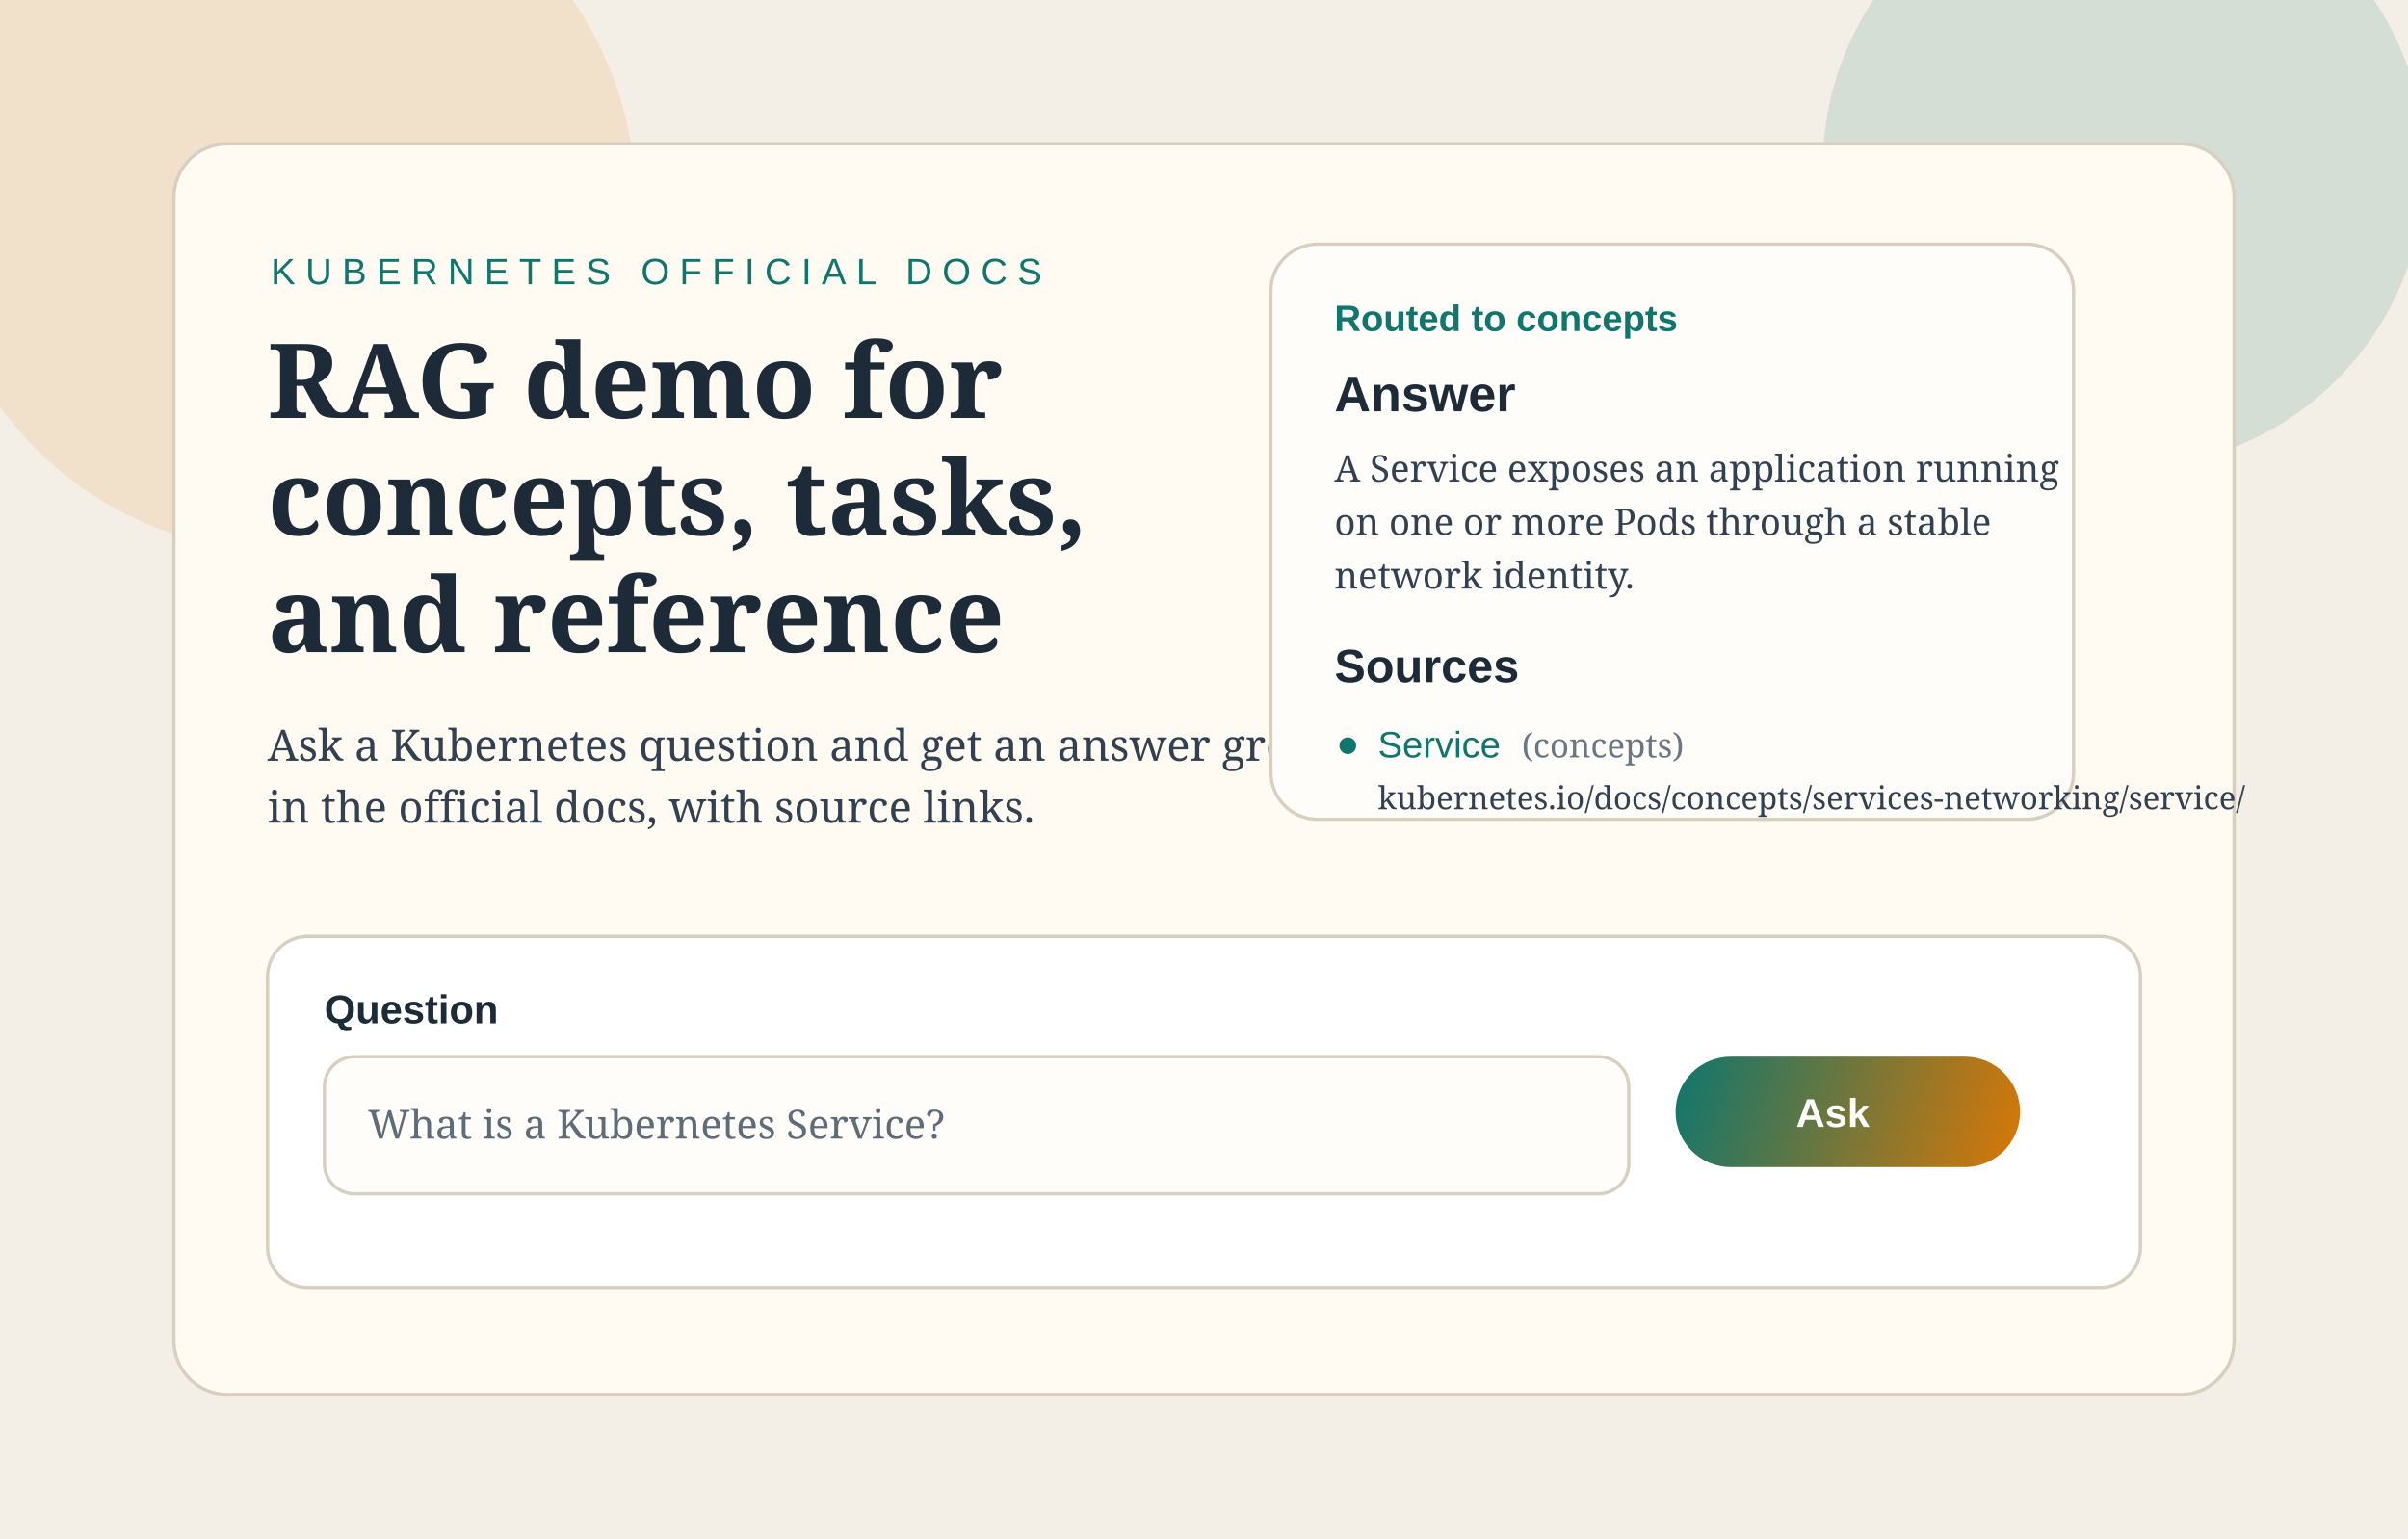
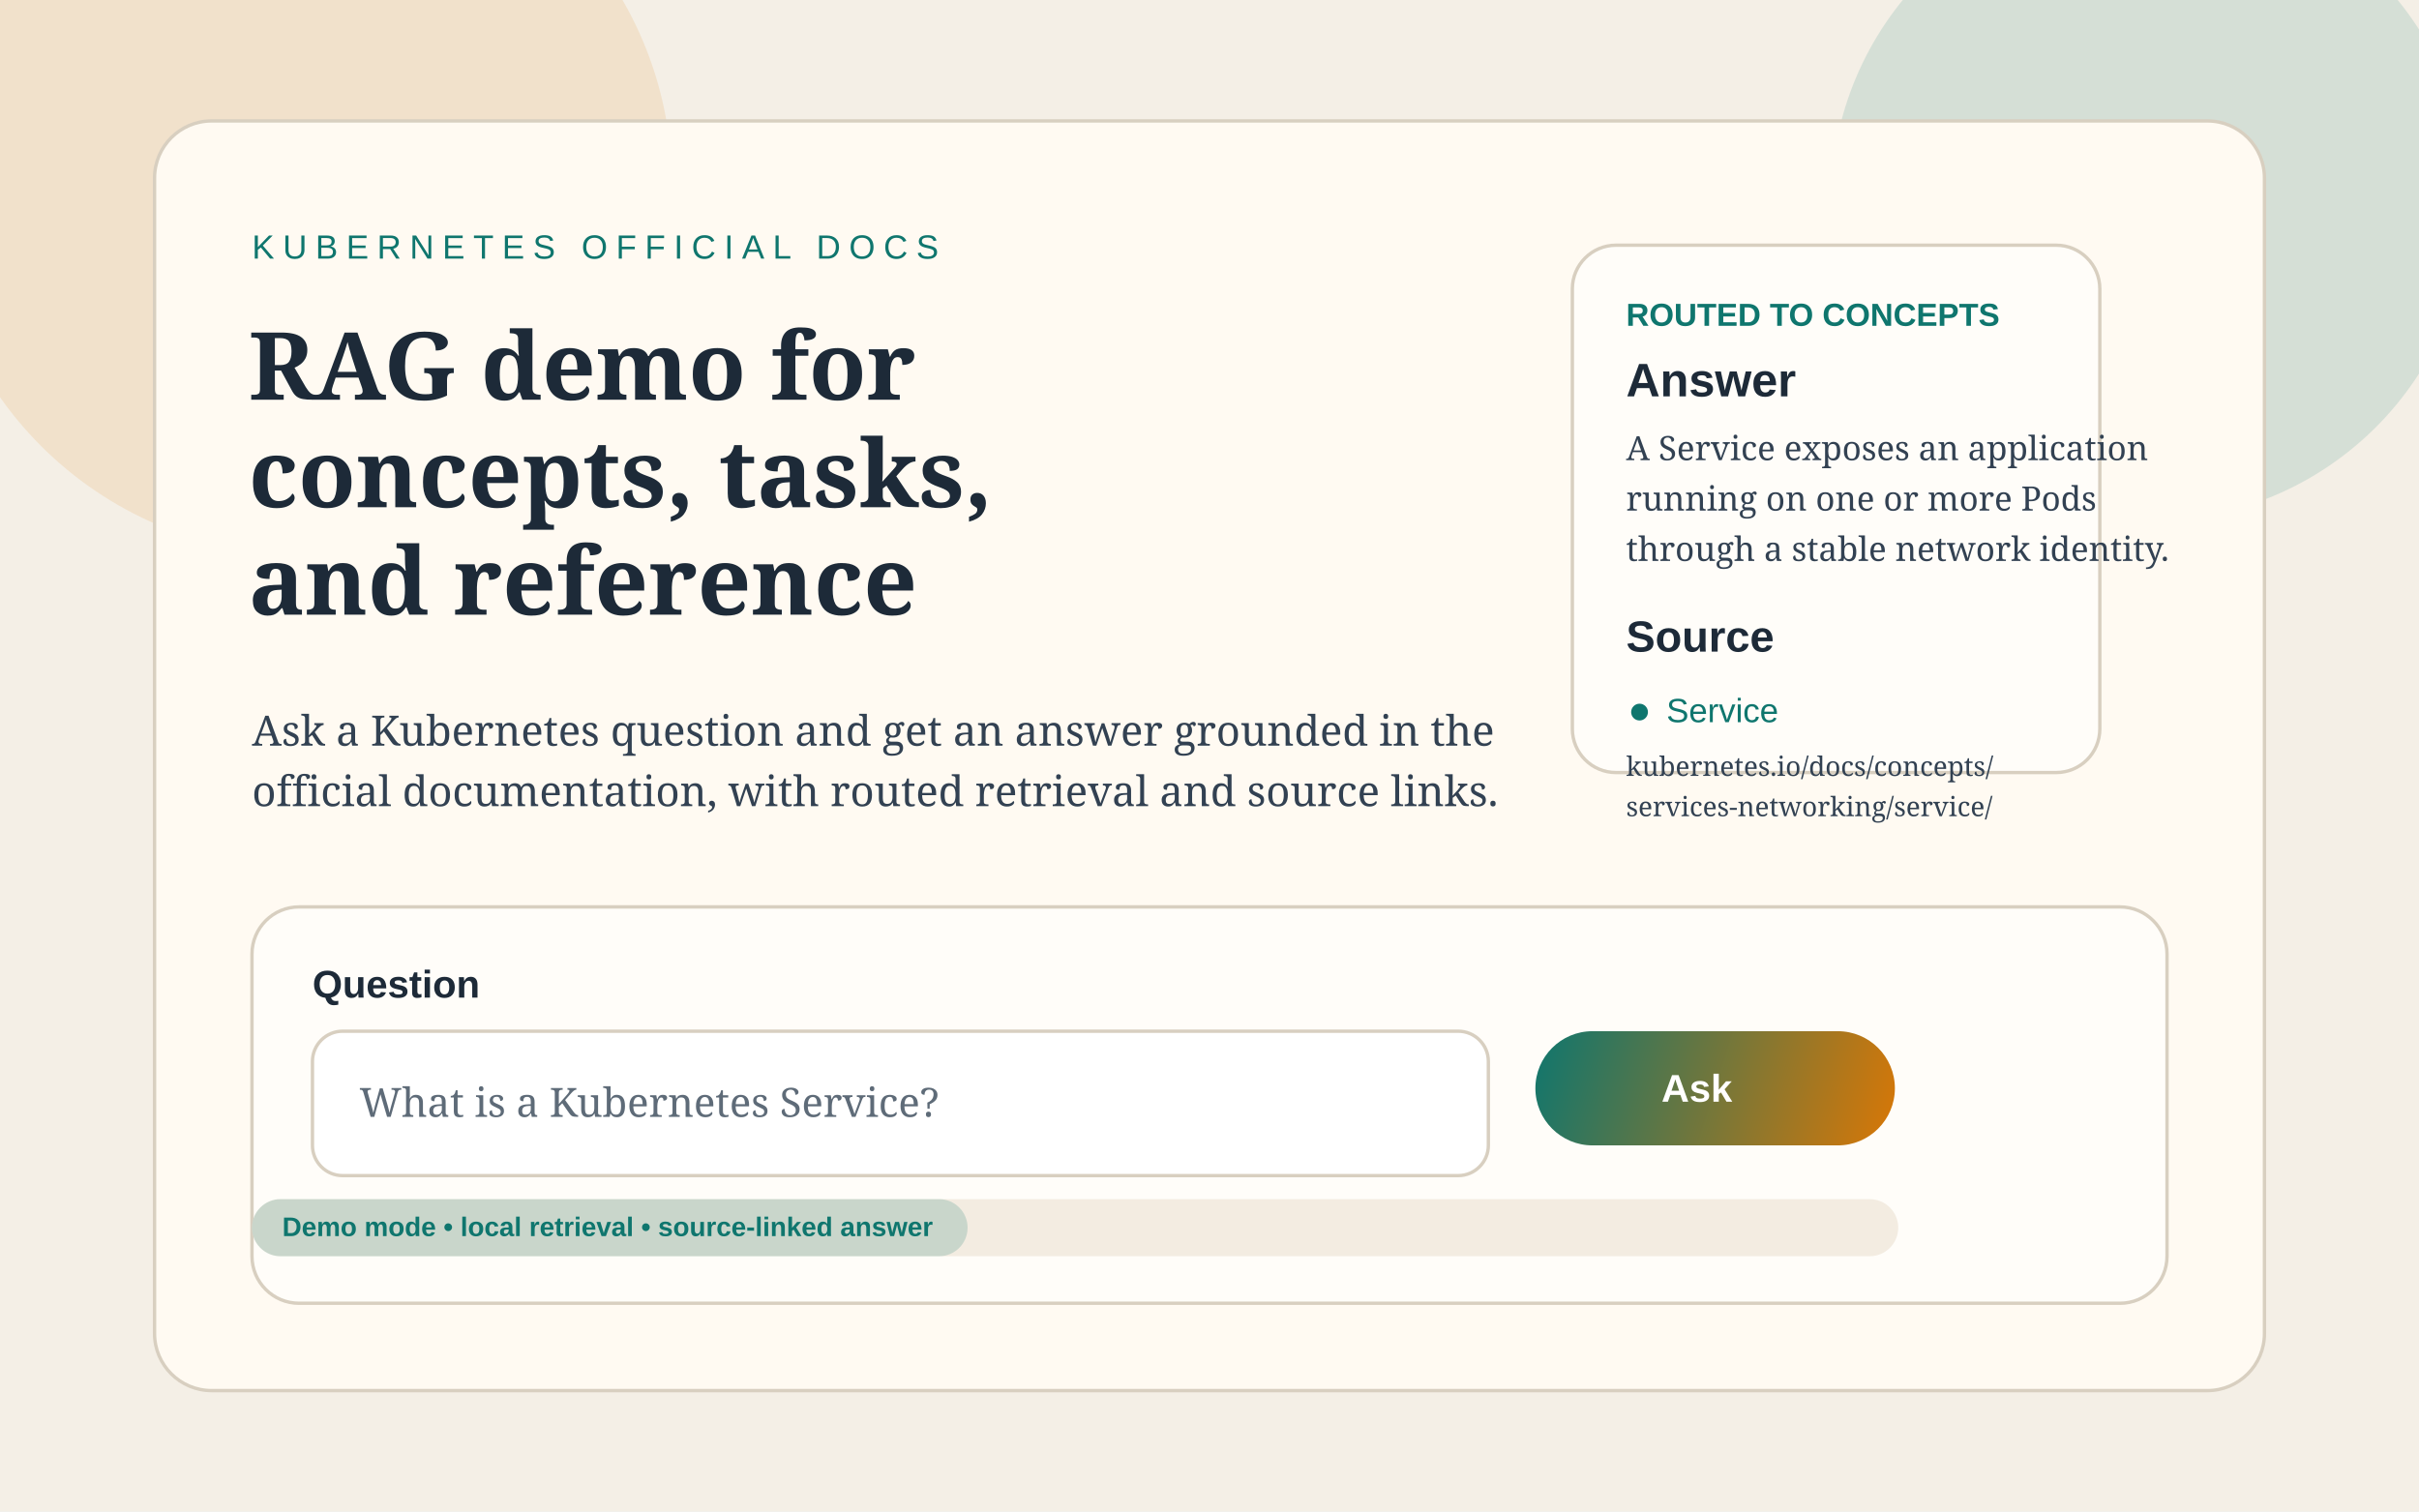
- <svg xmlns="http://www.w3.org/2000/svg" width="1440" height="920" viewBox="0 0 1440 920" fill="none">
-   <rect width="1440" height="920" fill="#F4EFE6" />
-   <circle cx="170" cy="120" r="210" fill="#D97706" fill-opacity="0.12" />
-   <circle cx="1270" cy="100" r="180" fill="#0F766E" fill-opacity="0.14" />
-   <rect x="104" y="86" width="1232" height="748" rx="32" fill="#FFFAF2" stroke="#D8CFC0" stroke-width="2" />
-   <text x="162" y="170" fill="#0F766E" font-size="22" font-family="Avenir Next, Arial, sans-serif" letter-spacing="6">KUBERNETES OFFICIAL DOCS</text>
-   <text x="160" y="250" fill="#1D2A38" font-size="62" font-family="Georgia, serif" font-weight="700">RAG demo for</text>
-   <text x="160" y="320" fill="#1D2A38" font-size="62" font-family="Georgia, serif" font-weight="700">concepts, tasks,</text>
-   <text x="160" y="390" fill="#1D2A38" font-size="62" font-family="Georgia, serif" font-weight="700">and reference</text>
-   <text x="160" y="455" fill="#324152" font-size="26" font-family="Georgia, serif">Ask a Kubernetes question and get an answer grounded</text>
-   <text x="160" y="492" fill="#324152" font-size="26" font-family="Georgia, serif">in the official docs, with source links.</text>
-   <rect x="160" y="560" width="1120" height="210" rx="24" fill="white" stroke="#D8CFC0" stroke-width="2" />
-   <text x="194" y="612" fill="#1D2A38" font-size="24" font-family="Avenir Next, Arial, sans-serif" font-weight="600">Question</text>
-   <rect x="194" y="632" width="780" height="82" rx="18" fill="#FFFDF9" stroke="#D8CFC0" stroke-width="2" />
-   <text x="220" y="681" fill="#5E6B78" font-size="24" font-family="Georgia, serif">What is a Kubernetes Service?</text>
-   <rect x="1002" y="632" width="206" height="66" rx="33" fill="url(#paint0_linear)" />
-   <text x="1074" y="674" fill="white" font-size="24" font-family="Avenir Next, Arial, sans-serif" font-weight="700">Ask</text>
-   <rect x="760" y="146" width="480" height="344" rx="28" fill="#FFFDF9" stroke="#D8CFC0" stroke-width="2" />
-   <text x="798" y="198" fill="#0F766E" font-size="22" font-family="Avenir Next, Arial, sans-serif" font-weight="700">Routed to concepts</text>
-   <text x="798" y="246" fill="#1D2A38" font-size="30" font-family="Avenir Next, Arial, sans-serif" font-weight="700">Answer</text>
-   <text x="798" y="288" fill="#324152" font-size="22" font-family="Georgia, serif">A Service exposes an application running</text>
-   <text x="798" y="320" fill="#324152" font-size="22" font-family="Georgia, serif">on one or more Pods through a stable</text>
-   <text x="798" y="352" fill="#324152" font-size="22" font-family="Georgia, serif">network identity.</text>
-   <text x="798" y="408" fill="#1D2A38" font-size="28" font-family="Avenir Next, Arial, sans-serif" font-weight="700">Sources</text>
-   <circle cx="806" cy="446" r="5" fill="#0F766E" />
-   <text x="824" y="453" fill="#0F766E" font-size="22" font-family="Avenir Next, Arial, sans-serif">Service</text>
-   <text x="910" y="453" fill="#6A7683" font-size="20" font-family="Georgia, serif">(concepts)</text>
-   <text x="824" y="484" fill="#324152" font-size="19" font-family="Georgia, serif">kubernetes.io/docs/concepts/services-networking/service/</text>
+ <svg xmlns="http://www.w3.org/2000/svg" width="1440" height="900" viewBox="0 0 1440 900" fill="none" role="img" aria-label="Preview of the Kubernetes Docs RAG demo UI">
+   <rect width="1440" height="900" fill="#F4EFE6" />
+   <circle cx="180" cy="110" r="220" fill="#D97706" fill-opacity="0.12" />
+   <circle cx="1280" cy="120" r="190" fill="#0F766E" fill-opacity="0.13" />
+   <rect x="92" y="72" width="1256" height="756" rx="34" fill="#FFFAF2" stroke="#D8CFC0" stroke-width="2" />
+   <text x="150" y="154" fill="#0F766E" font-size="20" font-family="Avenir Next, Arial, sans-serif" letter-spacing="5">KUBERNETES OFFICIAL DOCS</text>
+   <text x="148" y="238" fill="#1D2A38" font-size="56" font-family="Georgia, serif" font-weight="700">
+     <tspan x="148" dy="0">RAG demo for</tspan>
+     <tspan x="148" dy="64">concepts, tasks,</tspan>
+     <tspan x="148" dy="64">and reference</tspan>
+   </text>
+   <text x="150" y="444" fill="#324152" font-size="25" font-family="Georgia, serif">
+     <tspan x="150" dy="0">Ask a Kubernetes question and get an answer grounded in the</tspan>
+     <tspan x="150" dy="36">official documentation, with routed retrieval and source links.</tspan>
+   </text>
+   <rect x="150" y="540" width="1140" height="236" rx="28" fill="#FFFDF9" stroke="#D8CFC0" stroke-width="2" />
+   <text x="186" y="594" fill="#1D2A38" font-size="23" font-family="Avenir Next, Arial, sans-serif" font-weight="600">Question</text>
+   <rect x="186" y="614" width="700" height="86" rx="18" fill="white" stroke="#D8CFC0" stroke-width="2" />
+   <text x="214" y="665" fill="#5E6B78" font-size="24" font-family="Georgia, serif">What is a Kubernetes Service?</text>
+   <rect x="914" y="614" width="214" height="68" rx="34" fill="url(#paint0_linear)" />
+   <text x="989" y="656" fill="white" font-size="23" font-family="Avenir Next, Arial, sans-serif" font-weight="700">Ask</text>
+   <rect x="936" y="146" width="314" height="314" rx="26" fill="#FFFDF9" stroke="#D8CFC0" stroke-width="2" />
+   <text x="968" y="194" fill="#0F766E" font-size="19" font-family="Avenir Next, Arial, sans-serif" font-weight="700">ROUTED TO CONCEPTS</text>
+   <text x="968" y="236" fill="#1D2A38" font-size="28" font-family="Avenir Next, Arial, sans-serif" font-weight="700">Answer</text>
+   <text x="968" y="274" fill="#324152" font-size="20" font-family="Georgia, serif">
+     <tspan x="968" dy="0">A Service exposes an application</tspan>
+     <tspan x="968" dy="30">running on one or more Pods</tspan>
+     <tspan x="968" dy="30">through a stable network identity.</tspan>
+   </text>
+   <text x="968" y="388" fill="#1D2A38" font-size="26" font-family="Avenir Next, Arial, sans-serif" font-weight="700">Source</text>
+   <circle cx="976" cy="424" r="5" fill="#0F766E" />
+   <text x="992" y="430" fill="#0F766E" font-size="20" font-family="Avenir Next, Arial, sans-serif">Service</text>
+   <text x="968" y="462" fill="#324152" font-size="16" font-family="Georgia, serif">
+     <tspan x="968" dy="0">kubernetes.io/docs/concepts/</tspan>
+     <tspan x="968" dy="24">services-networking/service/</tspan>
+   </text>
+   <rect x="150" y="714" width="980" height="34" rx="17" fill="#F3ECE1" />
+   <rect x="150" y="714" width="426" height="34" rx="17" fill="#0F766E" fill-opacity="0.18" />
+   <text x="168" y="736" fill="#0F766E" font-size="16" font-family="Avenir Next, Arial, sans-serif" font-weight="700">Demo mode • local retrieval • source-linked answer</text>
  <defs>
-     <linearGradient id="paint0_linear" x1="1002" y1="632" x2="1208" y2="698" gradientUnits="userSpaceOnUse">
+     <linearGradient id="paint0_linear" x1="914" y1="614" x2="1128" y2="682" gradientUnits="userSpaceOnUse">
      <stop stop-color="#0F766E" />
      <stop offset="1" stop-color="#D97706" />
    </linearGradient>
  </defs>
</svg>
